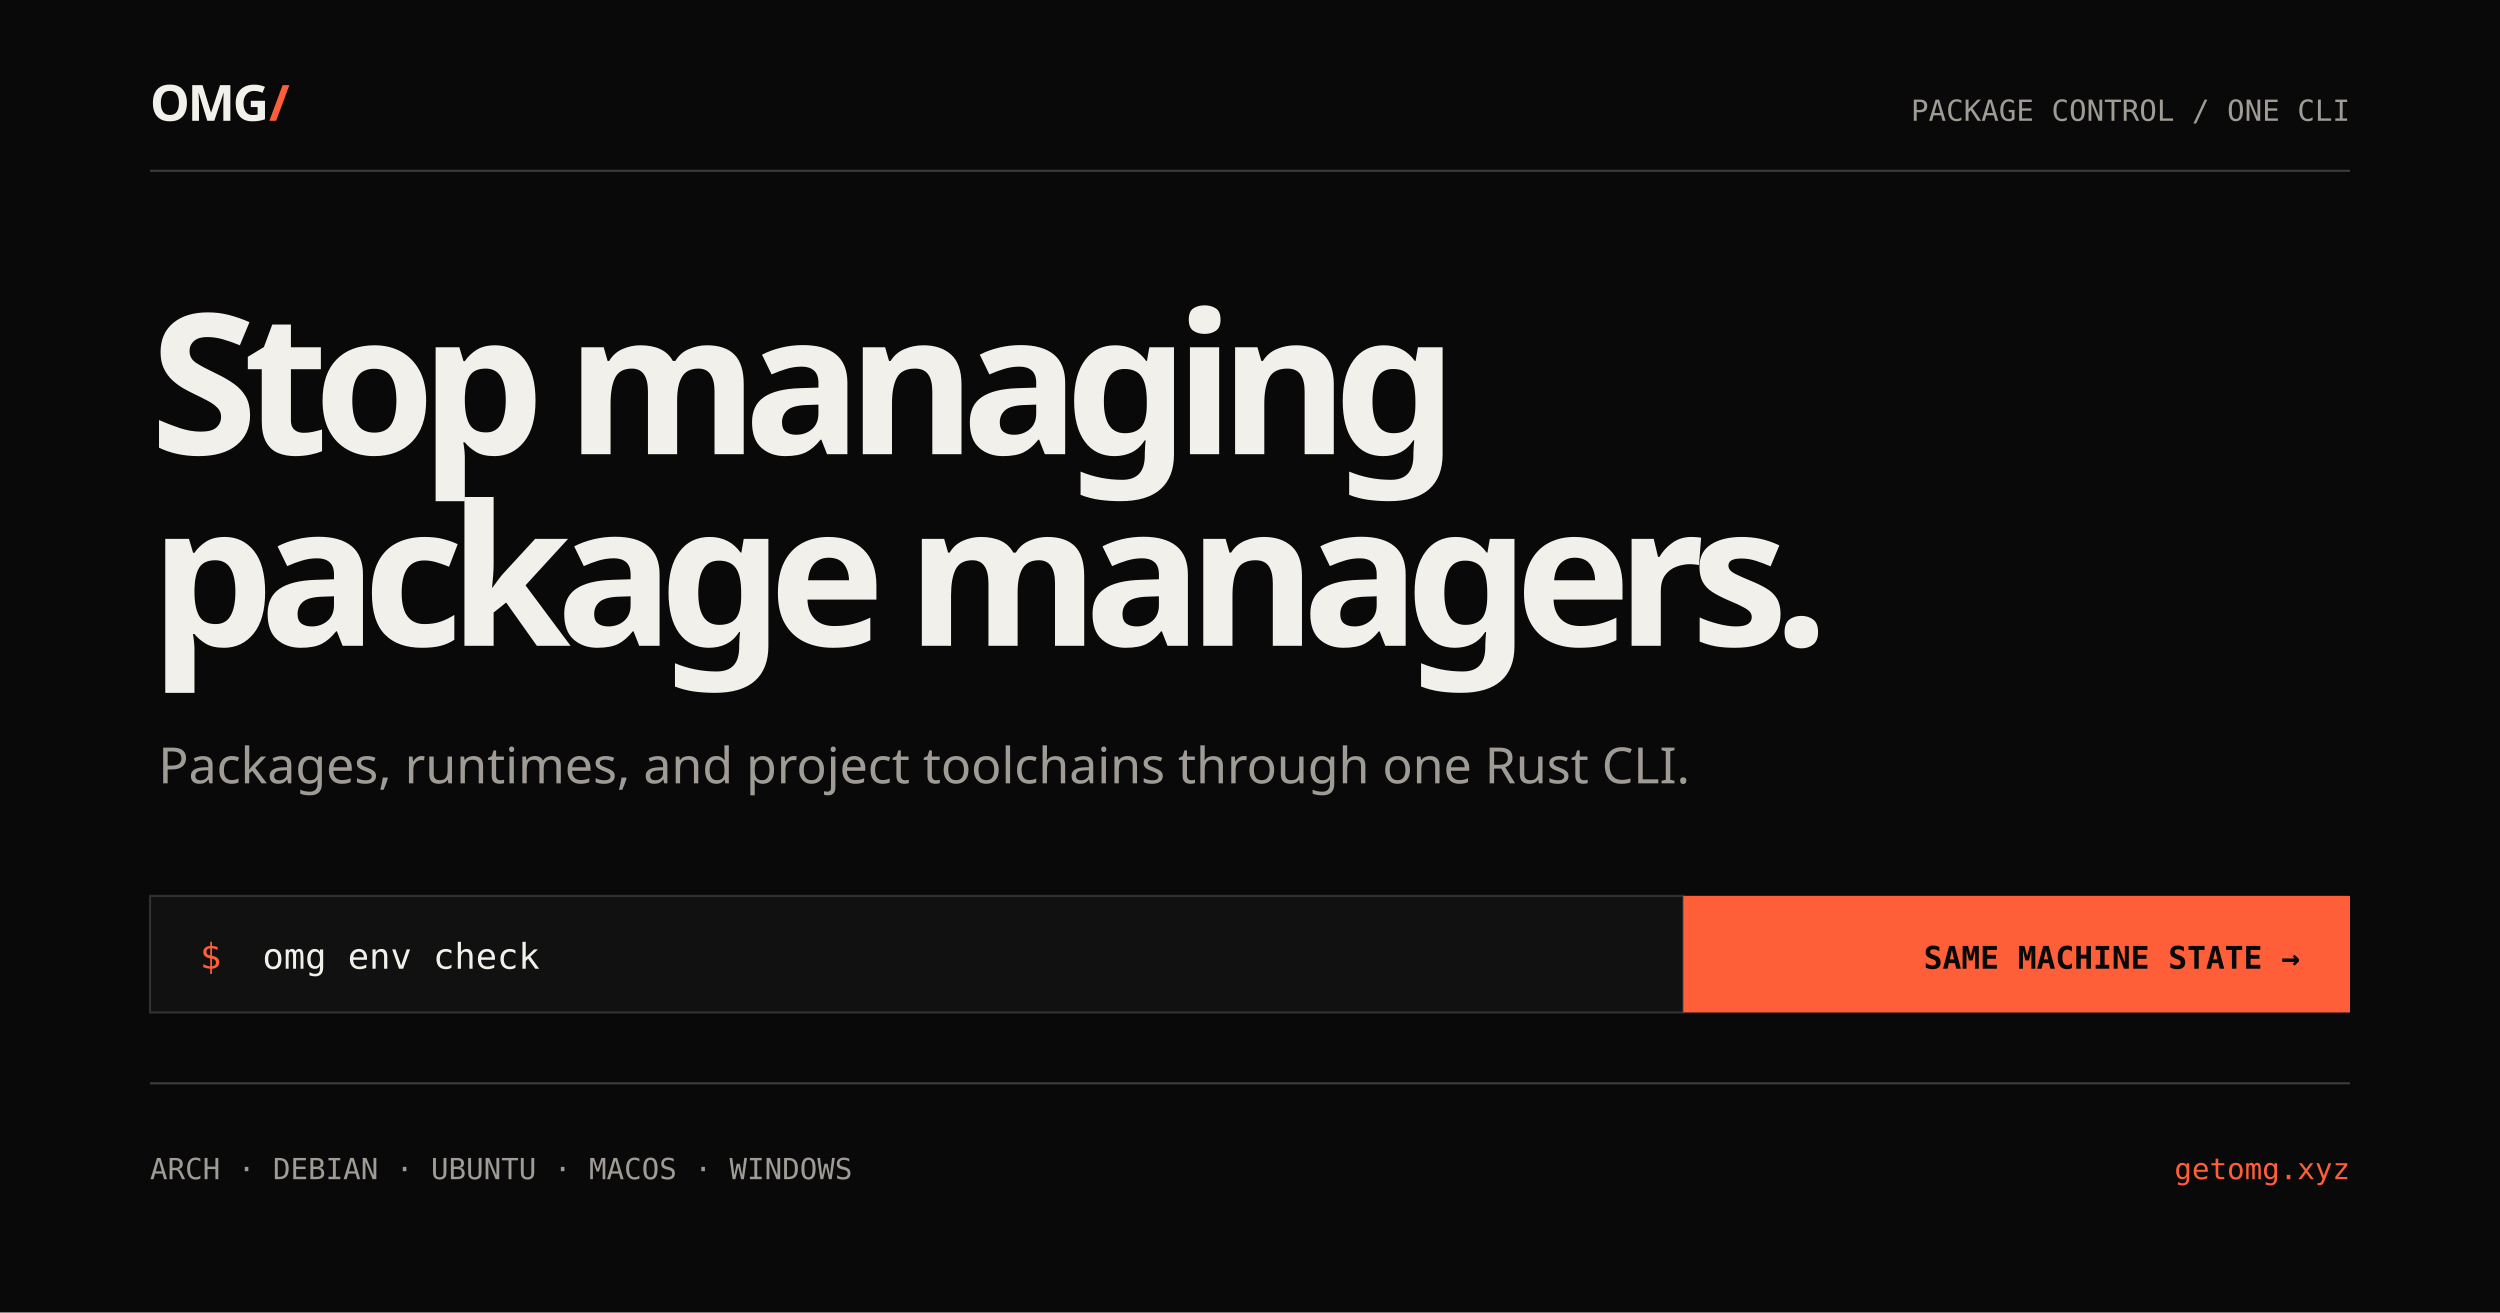
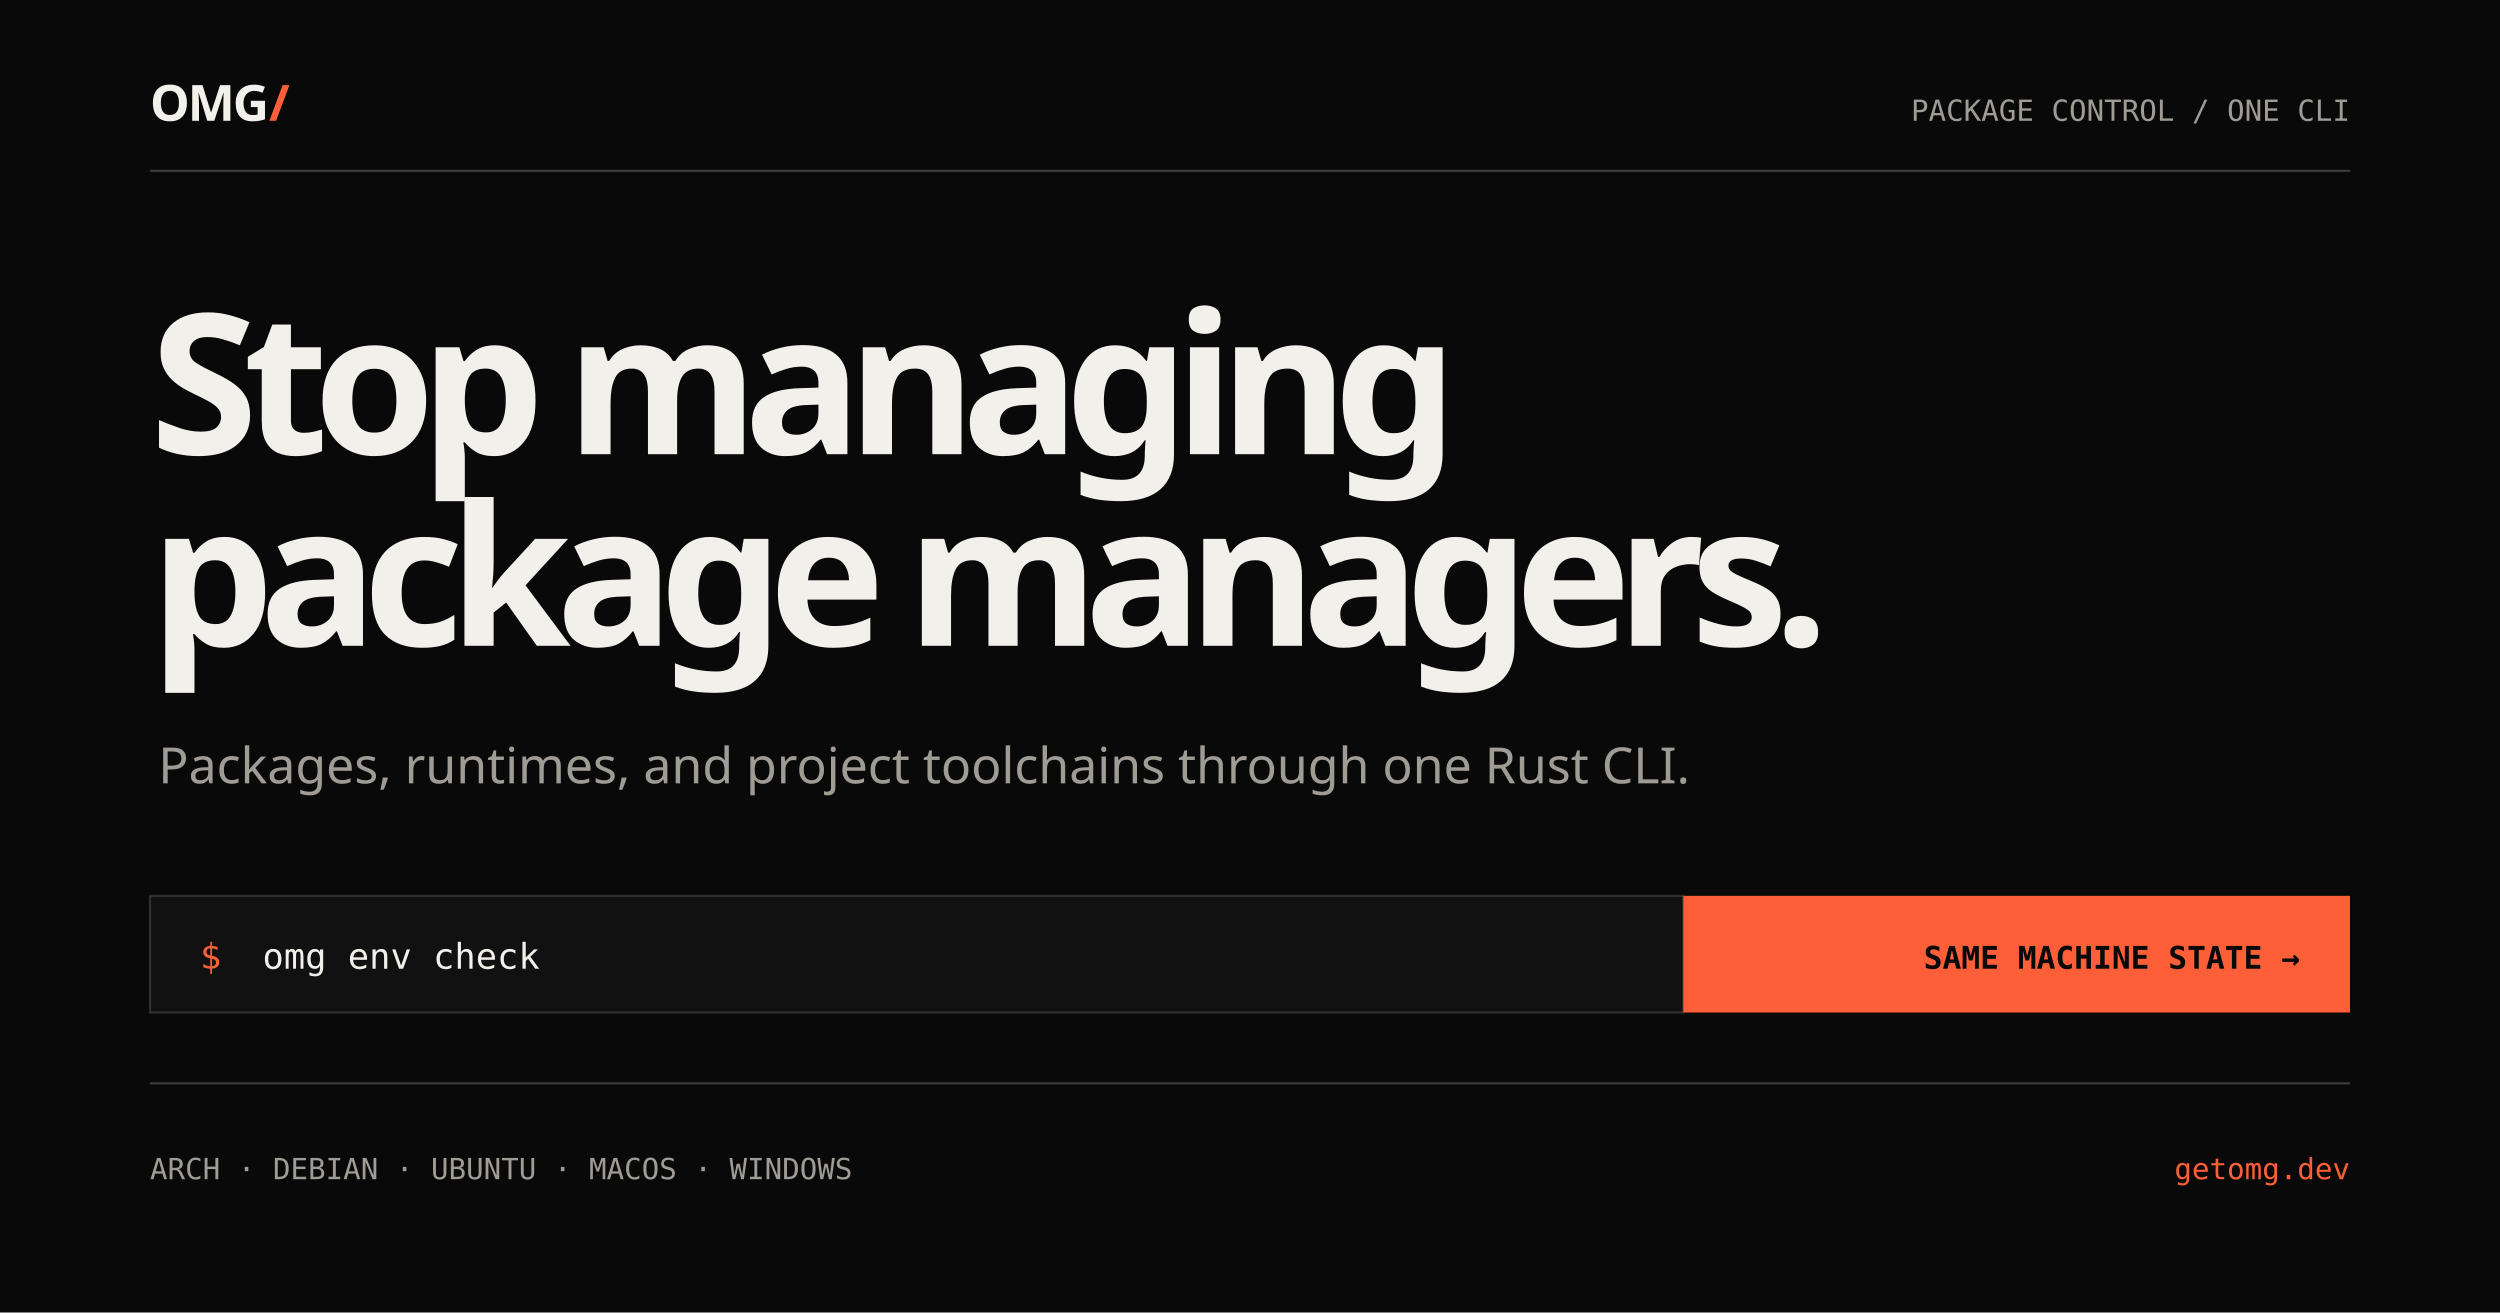
<svg xmlns="http://www.w3.org/2000/svg" width="1200" height="630" viewBox="0 0 1200 630" role="img" aria-labelledby="title description">
  <rect width="1200" height="630" fill="#090909" />
  <line x1="72" y1="82" x2="1128" y2="82" stroke="#f2f0ea" stroke-opacity="0.22" />
  <line x1="72" y1="520" x2="1128" y2="520" stroke="#f2f0ea" stroke-opacity="0.22" />
  <text x="72" y="58" font-family="system-ui, sans-serif" font-size="24" font-weight="750" letter-spacing="-1" fill="#f2f0ea">OMG<tspan fill="#ff5f38">/</tspan>
  </text>
  <text x="1128" y="58" text-anchor="end" font-family="ui-monospace, monospace" font-size="14" fill="#9f9b95">PACKAGE CONTROL / ONE CLI</text>
  <text x="72" y="218" font-family="system-ui, sans-serif" font-size="94" font-weight="700" letter-spacing="-7" fill="#f2f0ea">Stop managing</text>
  <text x="72" y="310" font-family="system-ui, sans-serif" font-size="94" font-weight="700" letter-spacing="-7" fill="#f2f0ea">package managers.</text>
  <text x="76" y="376" font-family="system-ui, sans-serif" font-size="24" fill="#9f9b95">Packages, runtimes, and project toolchains through one Rust CLI.</text>
  <g transform="translate(72 430)">
    <rect width="736" height="56" fill="#111111" stroke="#f2f0ea" stroke-opacity="0.16" />
    <text x="24" y="35" font-family="ui-monospace, monospace" font-size="17" fill="#ff5f38">$</text>
    <text x="54" y="35" font-family="ui-monospace, monospace" font-size="17" fill="#f2f0ea">omg env check</text>
    <rect x="736" width="320" height="56" fill="#ff5f38" />
    <text x="1032" y="35" text-anchor="end" font-family="ui-monospace, monospace" font-size="15" font-weight="700" fill="#090909">SAME MACHINE STATE →</text>
  </g>
  <text x="72" y="566" font-family="ui-monospace, monospace" font-size="14" fill="#9f9b95">ARCH · DEBIAN · UBUNTU · MACOS · WINDOWS</text>
-   <text x="1128" y="566" text-anchor="end" font-family="ui-monospace, monospace" font-size="14" fill="#ff5f38">getomg.xyz</text>
+   <text x="1128" y="566" text-anchor="end" font-family="ui-monospace, monospace" font-size="14" fill="#ff5f38">getomg.dev</text>
</svg>
